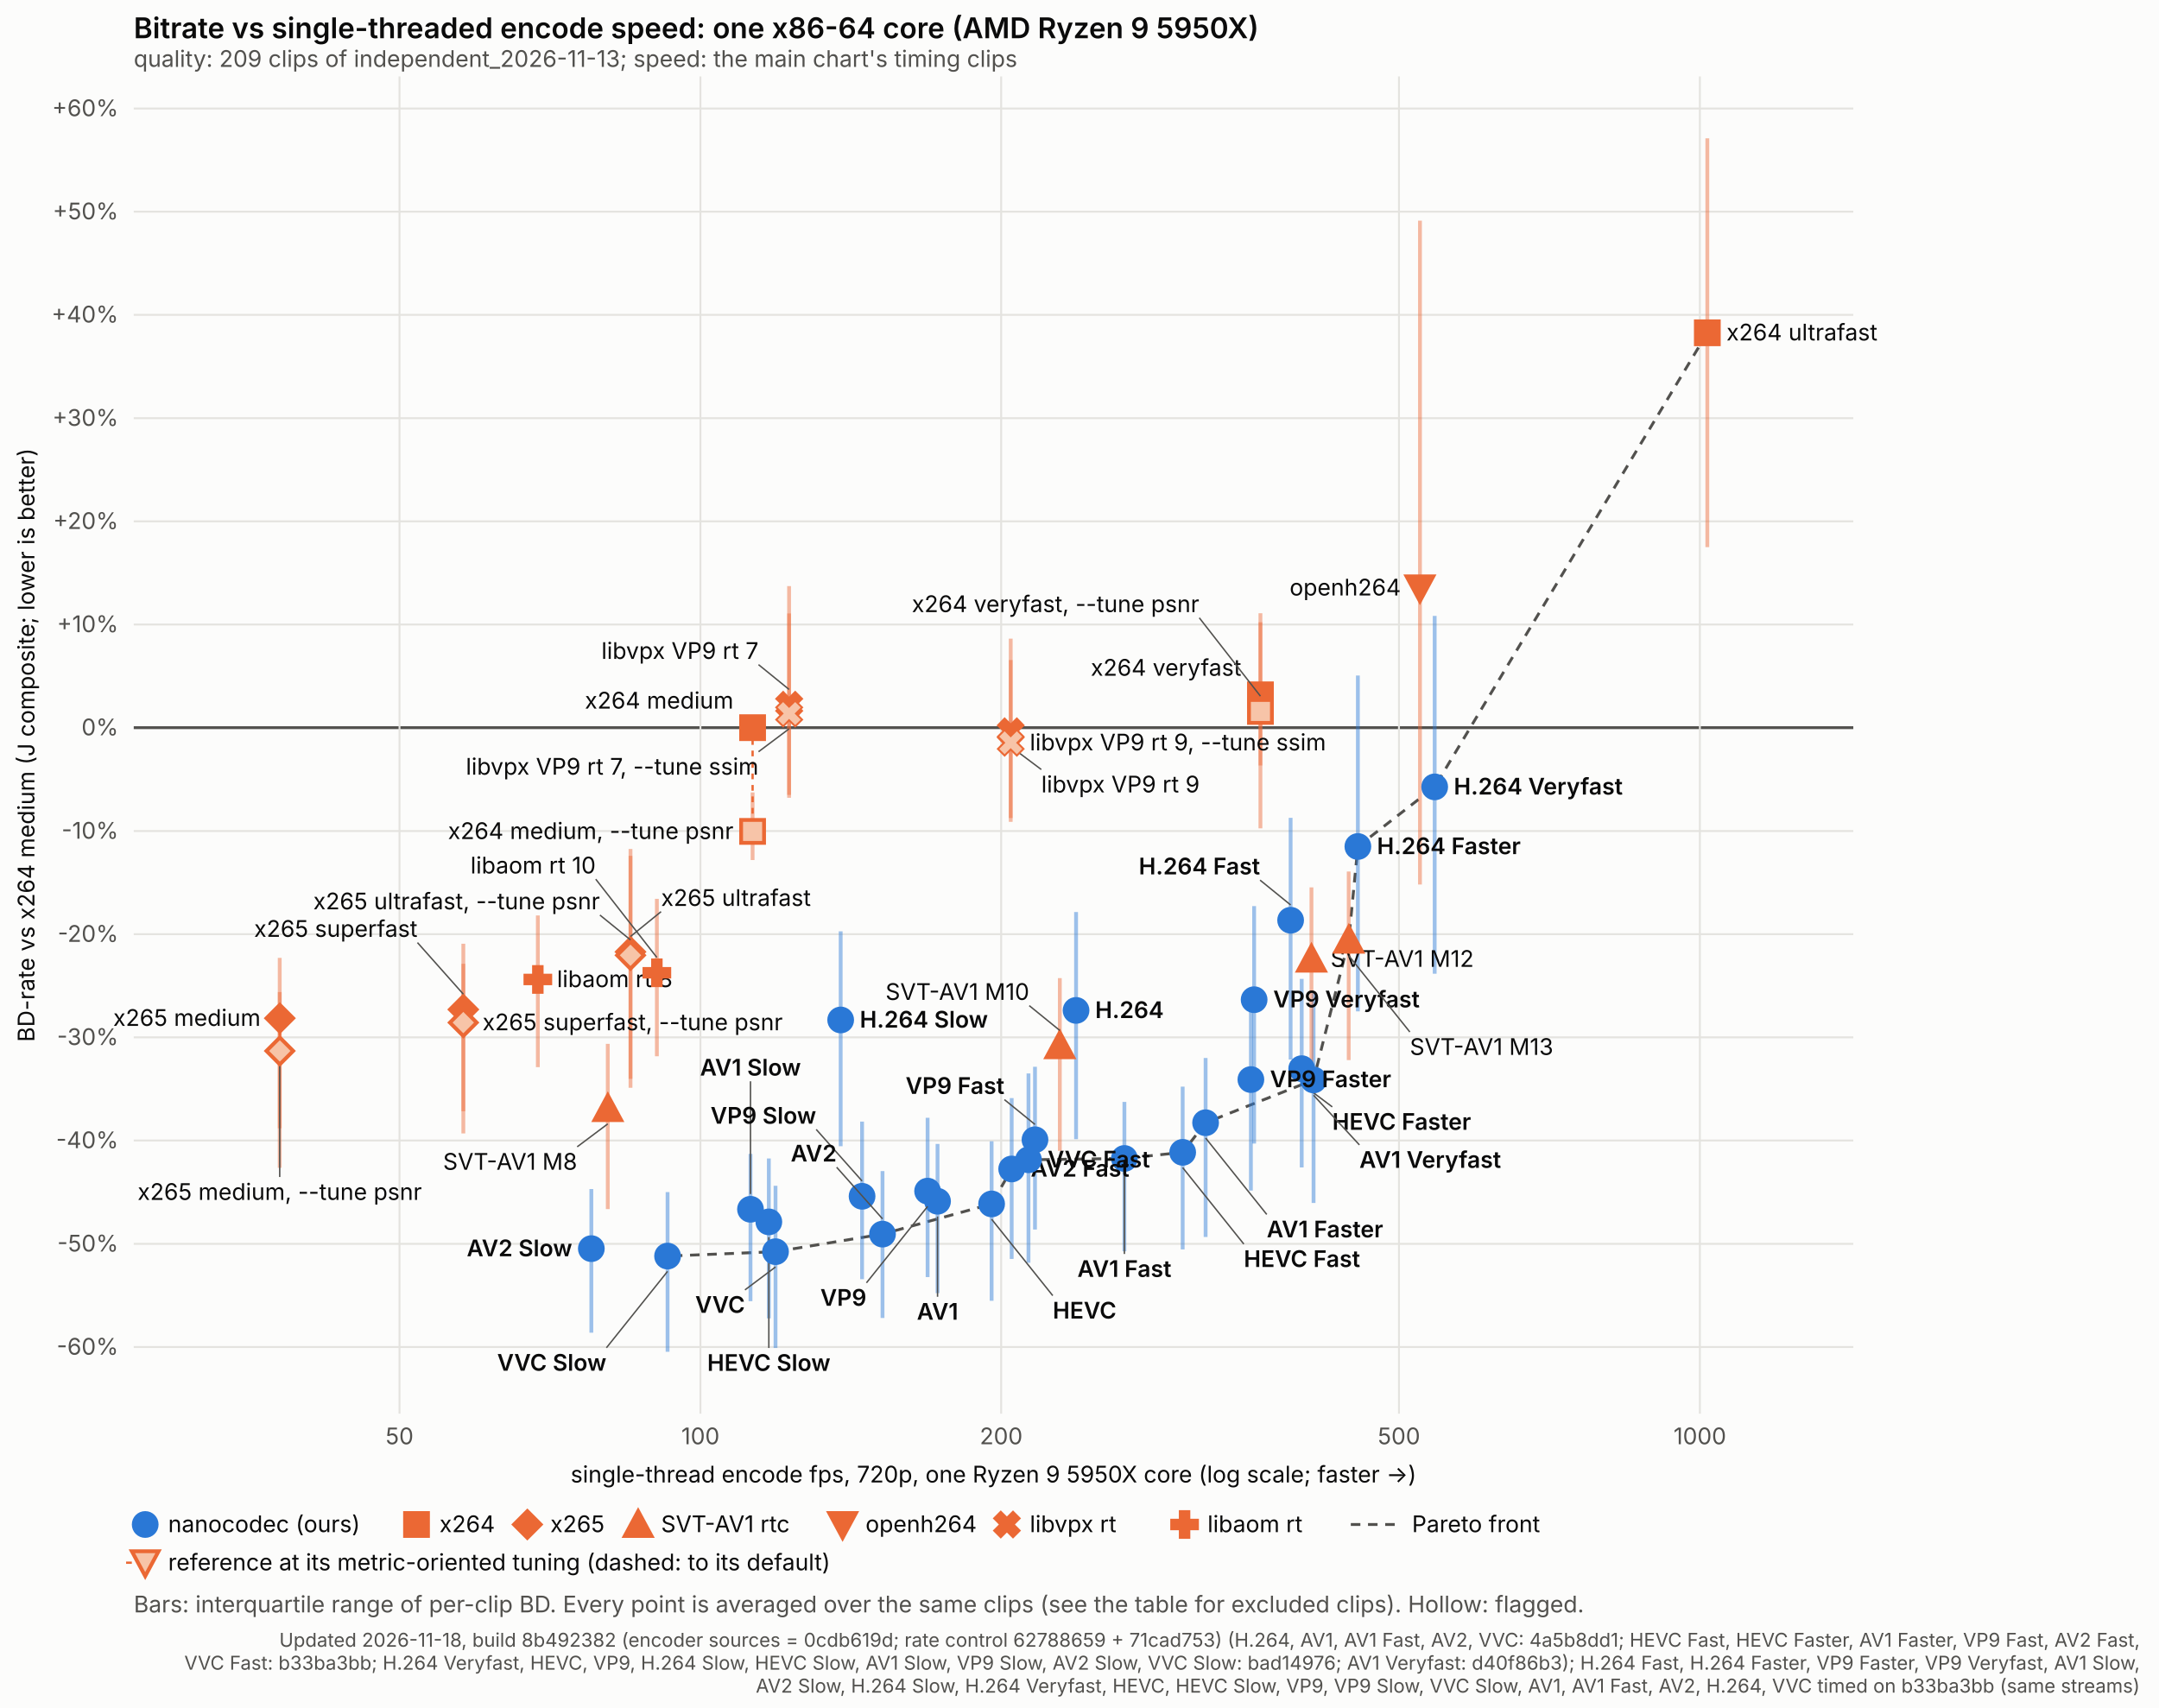
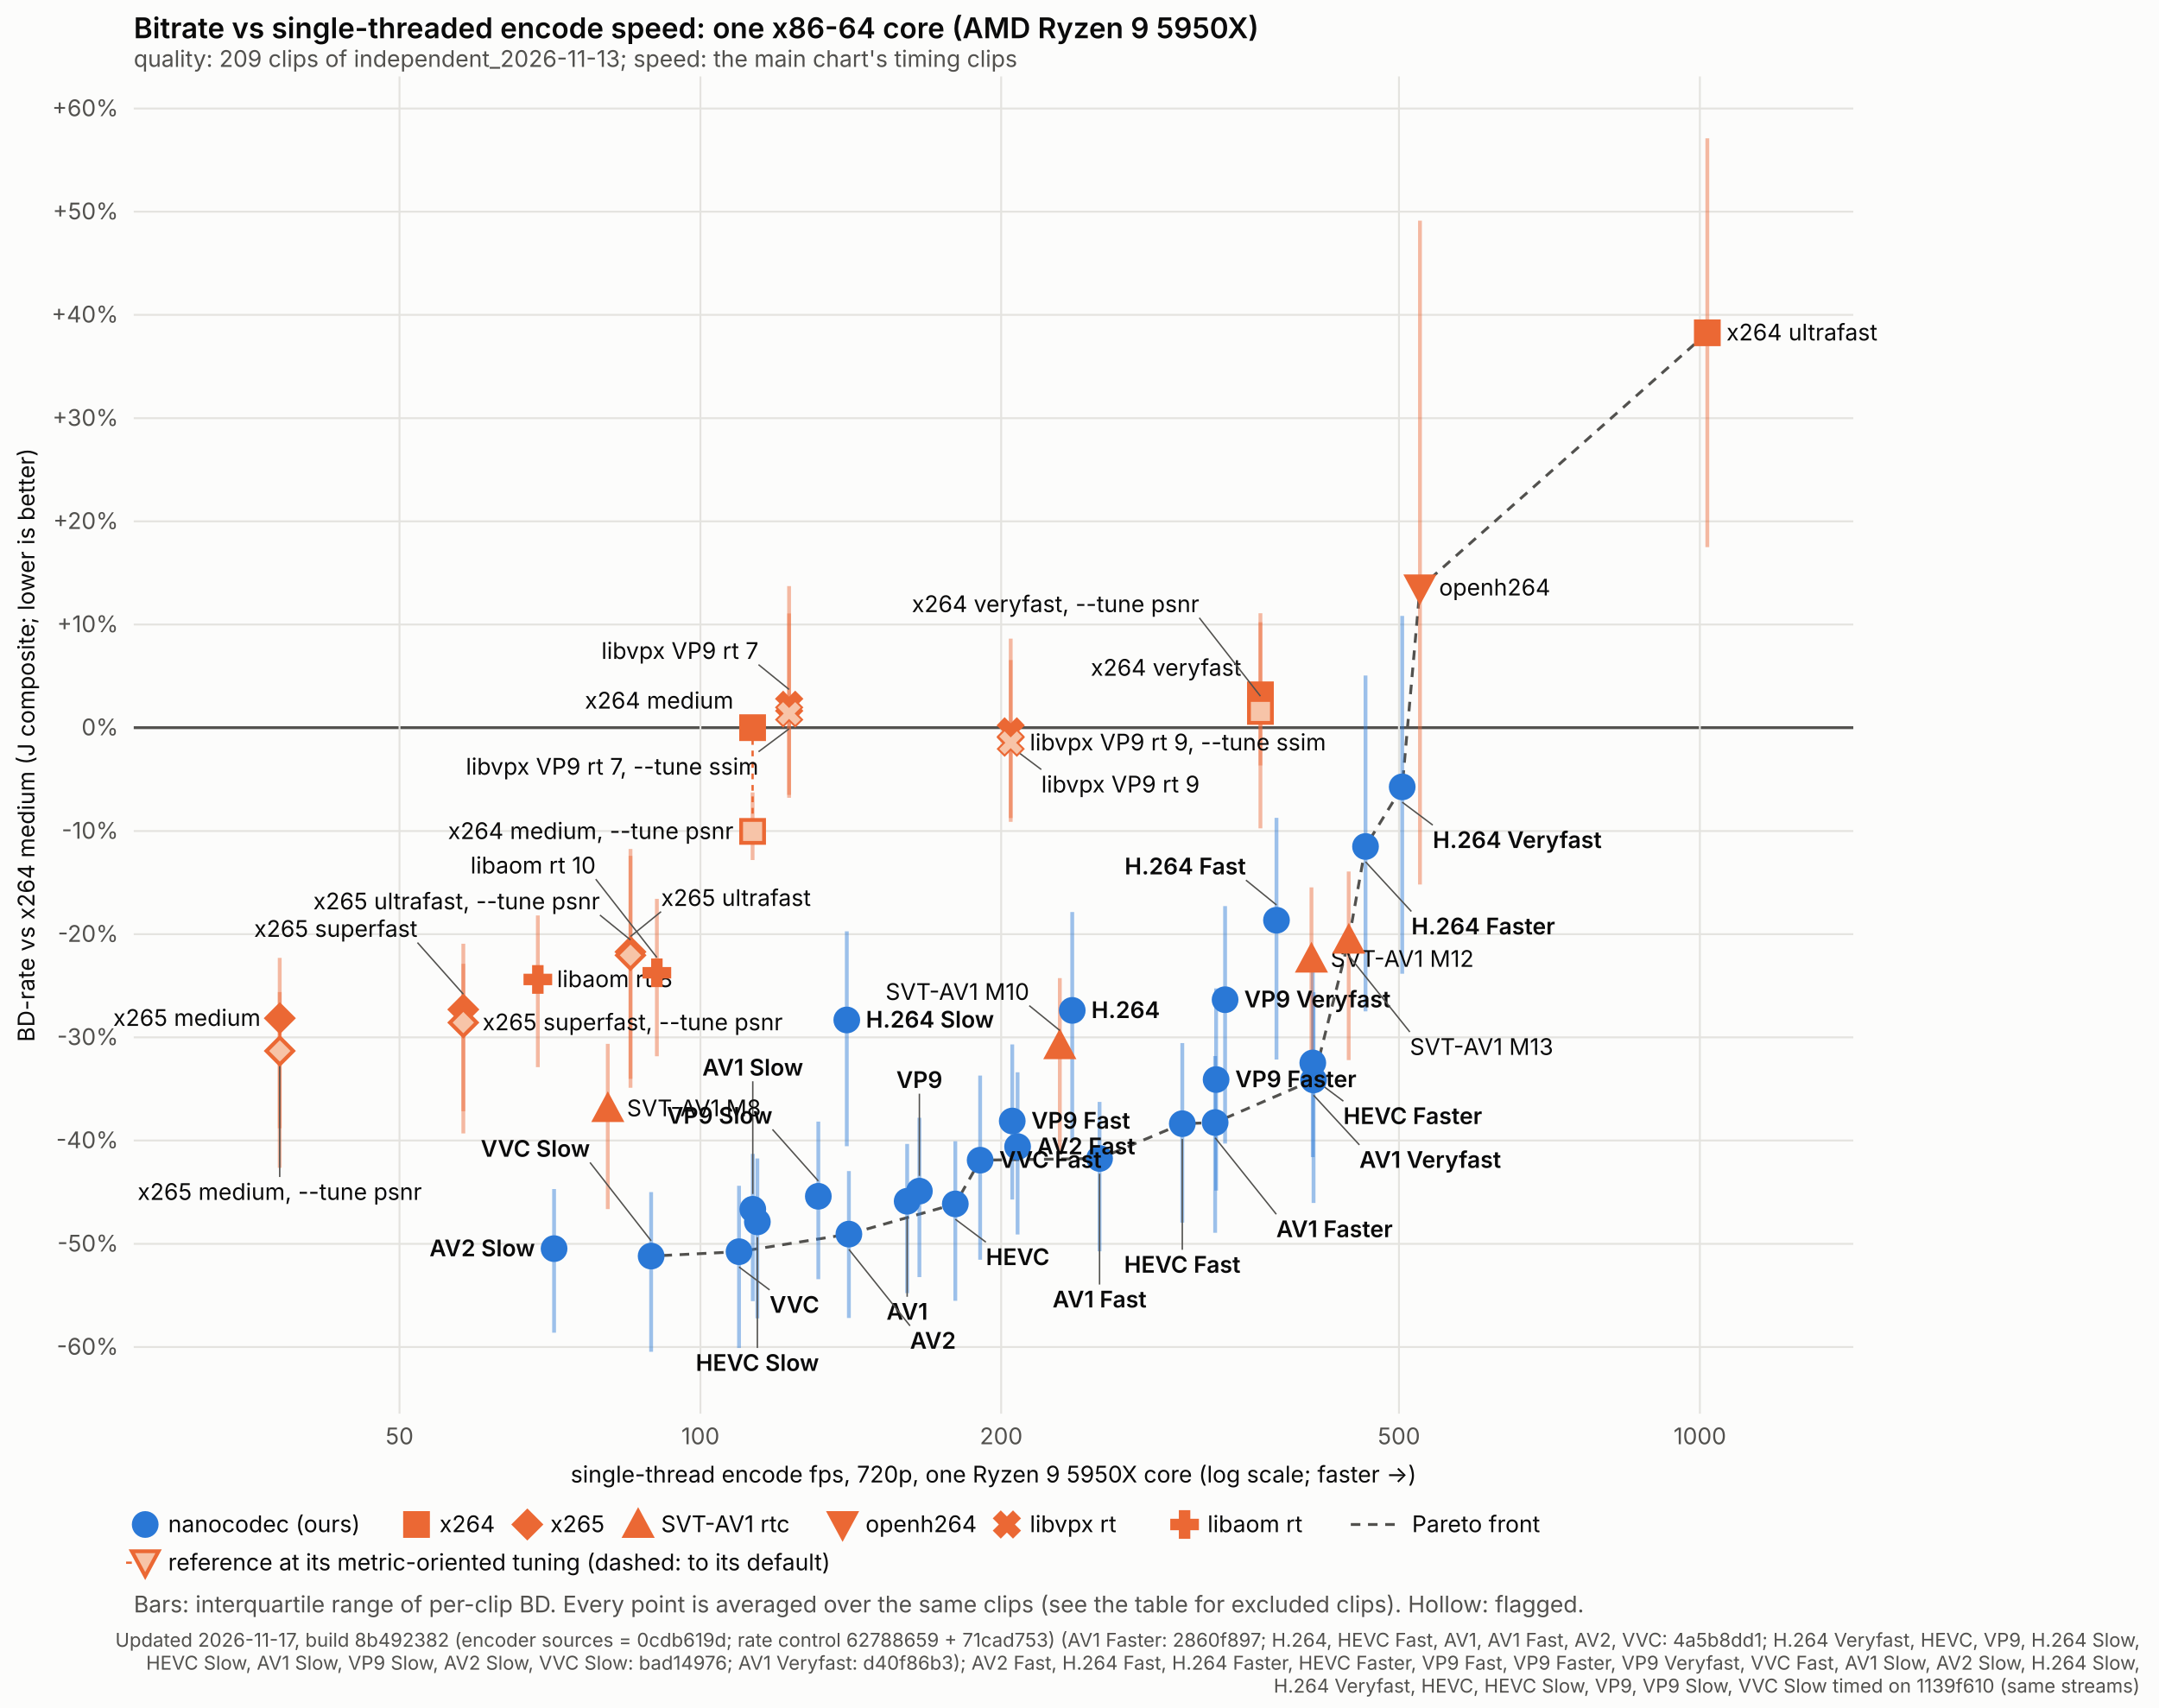
<svg xmlns="http://www.w3.org/2000/svg" viewBox="0 0 1130 894" width="1130" height="894" font-family="system-ui, -apple-system, Segoe UI, sans-serif" font-size="12">
  <rect width="1130" height="894" fill="#fcfcfb" />
  <text x="70" y="20" font-size="15" font-weight="600" fill="#0b0b0b">Bitrate vs single-threaded encode speed: one x86-64 core (AMD Ryzen 9 5950X)</text>
  <text x="70" y="35" fill="#52514e">quality: 209 clips of independent_2026-11-13; speed: the main chart's timing clips</text>
  <line x1="70" x2="970" y1="705.1" y2="705.1" stroke="#e4e3df" stroke-width="1" />
  <text x="62" y="709.1" text-anchor="end" fill="#52514e">-60%</text>
  <line x1="70" x2="970" y1="651.1" y2="651.1" stroke="#e4e3df" stroke-width="1" />
  <text x="62" y="655.1" text-anchor="end" fill="#52514e">-50%</text>
  <line x1="70" x2="970" y1="597.0" y2="597.0" stroke="#e4e3df" stroke-width="1" />
  <text x="62" y="601.0" text-anchor="end" fill="#52514e">-40%</text>
  <line x1="70" x2="970" y1="543.0" y2="543.0" stroke="#e4e3df" stroke-width="1" />
  <text x="62" y="547.0" text-anchor="end" fill="#52514e">-30%</text>
  <line x1="70" x2="970" y1="489.0" y2="489.0" stroke="#e4e3df" stroke-width="1" />
  <text x="62" y="493.0" text-anchor="end" fill="#52514e">-20%</text>
  <line x1="70" x2="970" y1="435.0" y2="435.0" stroke="#e4e3df" stroke-width="1" />
  <text x="62" y="439.0" text-anchor="end" fill="#52514e">-10%</text>
  <line x1="70" x2="970" y1="380.9" y2="380.9" stroke="#52514e" stroke-width="1.5" />
  <text x="62" y="384.9" text-anchor="end" fill="#52514e">0%</text>
  <line x1="70" x2="970" y1="326.9" y2="326.9" stroke="#e4e3df" stroke-width="1" />
  <text x="62" y="330.9" text-anchor="end" fill="#52514e">+10%</text>
  <line x1="70" x2="970" y1="272.9" y2="272.9" stroke="#e4e3df" stroke-width="1" />
  <text x="62" y="276.9" text-anchor="end" fill="#52514e">+20%</text>
  <line x1="70" x2="970" y1="218.9" y2="218.9" stroke="#e4e3df" stroke-width="1" />
  <text x="62" y="222.9" text-anchor="end" fill="#52514e">+30%</text>
  <line x1="70" x2="970" y1="164.8" y2="164.8" stroke="#e4e3df" stroke-width="1" />
  <text x="62" y="168.8" text-anchor="end" fill="#52514e">+40%</text>
  <line x1="70" x2="970" y1="110.8" y2="110.8" stroke="#e4e3df" stroke-width="1" />
  <text x="62" y="114.8" text-anchor="end" fill="#52514e">+50%</text>
  <line x1="70" x2="970" y1="56.8" y2="56.8" stroke="#e4e3df" stroke-width="1" />
  <text x="62" y="60.8" text-anchor="end" fill="#52514e">+60%</text>
  <line x1="209.1" x2="209.1" y1="40" y2="740" stroke="#e4e3df" />
  <text x="209.1" y="756" text-anchor="middle" fill="#52514e">50</text>
  <line x1="366.6" x2="366.6" y1="40" y2="740" stroke="#e4e3df" />
  <text x="366.6" y="756" text-anchor="middle" fill="#52514e">100</text>
  <line x1="524.0" x2="524.0" y1="40" y2="740" stroke="#e4e3df" />
  <text x="524.0" y="756" text-anchor="middle" fill="#52514e">200</text>
  <line x1="732.2" x2="732.2" y1="40" y2="740" stroke="#e4e3df" />
  <text x="732.2" y="756" text-anchor="middle" fill="#52514e">500</text>
  <line x1="889.7" x2="889.7" y1="40" y2="740" stroke="#e4e3df" />
  <text x="889.7" y="756" text-anchor="middle" fill="#52514e">1000</text>
  <text x="520.0" y="776" text-anchor="middle" fill="#0b0b0b">single-thread encode fps, 720p, one Ryzen 9 5950X core (log scale; faster →)</text>
  <text transform="translate(18,390.0) rotate(-90)" text-anchor="middle" fill="#0b0b0b">BD-rate vs x264 medium (J composite; lower is better)</text>
-   <polyline points="893.6,174.2 750.9,411.9 710.7,443.1 705.9,492.2 687.5,565.3 631.0,587.7 619.0,603.2 588.5,606.4 538.3,607.1 529.5,611.9 519.0,630.2 461.9,646.0 405.9,655.2 349.4,657.5" fill="none" stroke="#52514e" stroke-width="1.5" stroke-dasharray="5 4" />
+   <polyline points="893.6,174.2 743.2,307.7 733.9,411.9 714.7,443.1 705.9,492.2 687.5,565.3 636.0,587.6 618.8,588.2 575.5,606.4 513.0,607.3 500.0,630.2 444.3,646.0 386.8,655.2 340.8,657.5" fill="none" stroke="#52514e" stroke-width="1.5" stroke-dasharray="5 4" />
  <line x1="659.7" y1="363.7" x2="659.7" y2="372.4" stroke="#eb6834" stroke-width="1.2" stroke-dasharray="3 3" />
  <line x1="393.9" y1="380.9" x2="393.9" y2="435.2" stroke="#eb6834" stroke-width="1.2" stroke-dasharray="3 3" />
  <line x1="330.0" y1="498.2" x2="330.0" y2="500.0" stroke="#eb6834" stroke-width="1.2" stroke-dasharray="3 3" />
  <line x1="242.5" y1="528.4" x2="242.5" y2="535.3" stroke="#eb6834" stroke-width="1.2" stroke-dasharray="3 3" />
  <line x1="146.4" y1="533.0" x2="146.4" y2="550.1" stroke="#eb6834" stroke-width="1.2" stroke-dasharray="3 3" />
  <line x1="413.0" y1="368.9" x2="413.0" y2="373.5" stroke="#eb6834" stroke-width="1.2" stroke-dasharray="3 3" />
  <line x1="529.0" y1="382.8" x2="529.0" y2="388.8" stroke="#eb6834" stroke-width="1.2" stroke-dasharray="3 3" />
  <line x1="393.9" x2="393.9" y1="380.9" y2="380.9" stroke="#eb6834" stroke-opacity="0.45" stroke-width="2" />
-   <line x1="440.0" x2="440.0" y1="600.0" y2="487.5" stroke="#2a78d6" stroke-opacity="0.45" stroke-width="2" />
-   <line x1="563.2" x2="563.2" y1="596.3" y2="477.4" stroke="#2a78d6" stroke-opacity="0.45" stroke-width="2" />
-   <line x1="675.5" x2="675.5" y1="554.6" y2="428.1" stroke="#2a78d6" stroke-opacity="0.45" stroke-width="2" />
-   <line x1="710.7" x2="710.7" y1="529.4" y2="353.6" stroke="#2a78d6" stroke-opacity="0.45" stroke-width="2" />
-   <line x1="750.9" x2="750.9" y1="509.7" y2="322.4" stroke="#2a78d6" stroke-opacity="0.45" stroke-width="2" />
-   <line x1="402.4" x2="402.4" y1="690.1" y2="606.4" stroke="#2a78d6" stroke-opacity="0.45" stroke-width="2" />
-   <line x1="519.0" x2="519.0" y1="680.9" y2="597.4" stroke="#2a78d6" stroke-opacity="0.45" stroke-width="2" />
-   <line x1="619.0" x2="619.0" y1="654.0" y2="568.8" stroke="#2a78d6" stroke-opacity="0.45" stroke-width="2" />
-   <line x1="681.3" x2="681.3" y1="611.1" y2="512.4" stroke="#2a78d6" stroke-opacity="0.45" stroke-width="2" />
-   <line x1="392.8" x2="392.8" y1="681.1" y2="604.0" stroke="#2a78d6" stroke-opacity="0.45" stroke-width="2" />
-   <line x1="490.7" x2="490.7" y1="676.9" y2="598.8" stroke="#2a78d6" stroke-opacity="0.45" stroke-width="2" />
-   <line x1="588.5" x2="588.5" y1="655.0" y2="576.8" stroke="#2a78d6" stroke-opacity="0.45" stroke-width="2" />
-   <line x1="631.0" x2="631.0" y1="647.5" y2="553.8" stroke="#2a78d6" stroke-opacity="0.45" stroke-width="2" />
+   <line x1="443.2" x2="443.2" y1="600.0" y2="487.5" stroke="#2a78d6" stroke-opacity="0.45" stroke-width="2" />
+   <line x1="561.2" x2="561.2" y1="596.3" y2="477.4" stroke="#2a78d6" stroke-opacity="0.45" stroke-width="2" />
+   <line x1="668.1" x2="668.1" y1="554.6" y2="428.1" stroke="#2a78d6" stroke-opacity="0.45" stroke-width="2" />
+   <line x1="714.7" x2="714.7" y1="529.4" y2="353.6" stroke="#2a78d6" stroke-opacity="0.45" stroke-width="2" />
+   <line x1="733.9" x2="733.9" y1="509.7" y2="322.4" stroke="#2a78d6" stroke-opacity="0.45" stroke-width="2" />
+   <line x1="396.4" x2="396.4" y1="690.1" y2="606.4" stroke="#2a78d6" stroke-opacity="0.45" stroke-width="2" />
+   <line x1="500.0" x2="500.0" y1="680.9" y2="597.4" stroke="#2a78d6" stroke-opacity="0.45" stroke-width="2" />
+   <line x1="618.8" x2="618.8" y1="640.0" y2="546.0" stroke="#2a78d6" stroke-opacity="0.45" stroke-width="2" />
+   <line x1="687.1" x2="687.1" y1="605.7" y2="508.2" stroke="#2a78d6" stroke-opacity="0.45" stroke-width="2" />
+   <line x1="394.0" x2="394.0" y1="681.1" y2="604.0" stroke="#2a78d6" stroke-opacity="0.45" stroke-width="2" />
+   <line x1="474.8" x2="474.8" y1="676.9" y2="598.8" stroke="#2a78d6" stroke-opacity="0.45" stroke-width="2" />
+   <line x1="575.5" x2="575.5" y1="655.0" y2="576.8" stroke="#2a78d6" stroke-opacity="0.45" stroke-width="2" />
+   <line x1="636.0" x2="636.0" y1="645.3" y2="552.8" stroke="#2a78d6" stroke-opacity="0.45" stroke-width="2" />
  <line x1="687.5" x2="687.5" y1="629.7" y2="519.3" stroke="#2a78d6" stroke-opacity="0.45" stroke-width="2" />
-   <line x1="451.2" x2="451.2" y1="669.6" y2="587.1" stroke="#2a78d6" stroke-opacity="0.45" stroke-width="2" />
-   <line x1="485.5" x2="485.5" y1="668.5" y2="585.1" stroke="#2a78d6" stroke-opacity="0.45" stroke-width="2" />
-   <line x1="541.7" x2="541.7" y1="643.6" y2="558.4" stroke="#2a78d6" stroke-opacity="0.45" stroke-width="2" />
-   <line x1="654.7" x2="654.7" y1="623.2" y2="517.4" stroke="#2a78d6" stroke-opacity="0.45" stroke-width="2" />
-   <line x1="656.4" x2="656.4" y1="598.6" y2="474.3" stroke="#2a78d6" stroke-opacity="0.45" stroke-width="2" />
-   <line x1="309.5" x2="309.5" y1="697.6" y2="622.4" stroke="#2a78d6" stroke-opacity="0.45" stroke-width="2" />
-   <line x1="461.9" x2="461.9" y1="689.9" y2="613.0" stroke="#2a78d6" stroke-opacity="0.45" stroke-width="2" />
-   <line x1="529.5" x2="529.5" y1="659.0" y2="574.8" stroke="#2a78d6" stroke-opacity="0.45" stroke-width="2" />
-   <line x1="349.4" x2="349.4" y1="707.6" y2="624.0" stroke="#2a78d6" stroke-opacity="0.45" stroke-width="2" />
-   <line x1="405.9" x2="405.9" y1="705.6" y2="620.7" stroke="#2a78d6" stroke-opacity="0.45" stroke-width="2" />
-   <line x1="538.3" x2="538.3" y1="661.0" y2="561.9" stroke="#2a78d6" stroke-opacity="0.45" stroke-width="2" />
+   <line x1="428.3" x2="428.3" y1="669.6" y2="587.1" stroke="#2a78d6" stroke-opacity="0.45" stroke-width="2" />
+   <line x1="481.2" x2="481.2" y1="668.5" y2="585.1" stroke="#2a78d6" stroke-opacity="0.45" stroke-width="2" />
+   <line x1="529.8" x2="529.8" y1="627.9" y2="546.7" stroke="#2a78d6" stroke-opacity="0.45" stroke-width="2" />
+   <line x1="636.5" x2="636.5" y1="623.2" y2="517.4" stroke="#2a78d6" stroke-opacity="0.45" stroke-width="2" />
+   <line x1="641.2" x2="641.2" y1="598.6" y2="474.3" stroke="#2a78d6" stroke-opacity="0.45" stroke-width="2" />
+   <line x1="290.0" x2="290.0" y1="697.6" y2="622.4" stroke="#2a78d6" stroke-opacity="0.45" stroke-width="2" />
+   <line x1="444.3" x2="444.3" y1="689.9" y2="613.0" stroke="#2a78d6" stroke-opacity="0.45" stroke-width="2" />
+   <line x1="532.6" x2="532.6" y1="646.2" y2="561.3" stroke="#2a78d6" stroke-opacity="0.45" stroke-width="2" />
+   <line x1="340.8" x2="340.8" y1="707.6" y2="624.0" stroke="#2a78d6" stroke-opacity="0.45" stroke-width="2" />
+   <line x1="386.8" x2="386.8" y1="705.6" y2="620.7" stroke="#2a78d6" stroke-opacity="0.45" stroke-width="2" />
+   <line x1="513.0" x2="513.0" y1="659.4" y2="563.0" stroke="#2a78d6" stroke-opacity="0.45" stroke-width="2" />
  <line x1="743.2" x2="743.2" y1="463.0" y2="115.5" stroke="#eb6834" stroke-opacity="0.45" stroke-width="2" />
  <line x1="893.6" x2="893.6" y1="286.4" y2="72.4" stroke="#eb6834" stroke-opacity="0.45" stroke-width="2" />
  <line x1="659.7" x2="659.7" y1="400.7" y2="325.7" stroke="#eb6834" stroke-opacity="0.45" stroke-width="2" />
  <line x1="330.0" x2="330.0" y1="564.7" y2="444.4" stroke="#eb6834" stroke-opacity="0.45" stroke-width="2" />
  <line x1="242.5" x2="242.5" y1="581.7" y2="494.0" stroke="#eb6834" stroke-opacity="0.45" stroke-width="2" />
  <line x1="146.4" x2="146.4" y1="590.6" y2="501.4" stroke="#eb6834" stroke-opacity="0.45" stroke-width="2" />
  <line x1="318.1" x2="318.1" y1="632.9" y2="546.4" stroke="#eb6834" stroke-opacity="0.45" stroke-width="2" />
  <line x1="554.7" x2="554.7" y1="602.4" y2="512.0" stroke="#eb6834" stroke-opacity="0.45" stroke-width="2" />
  <line x1="686.4" x2="686.4" y1="570.7" y2="464.5" stroke="#eb6834" stroke-opacity="0.45" stroke-width="2" />
  <line x1="705.9" x2="705.9" y1="554.9" y2="456.2" stroke="#eb6834" stroke-opacity="0.45" stroke-width="2" />
  <line x1="413.0" x2="413.0" y1="417.6" y2="306.8" stroke="#eb6834" stroke-opacity="0.45" stroke-width="2" />
  <line x1="529.0" x2="529.0" y1="428.2" y2="334.3" stroke="#eb6834" stroke-opacity="0.45" stroke-width="2" />
  <line x1="281.5" x2="281.5" y1="558.6" y2="479.2" stroke="#eb6834" stroke-opacity="0.45" stroke-width="2" />
  <line x1="343.8" x2="343.8" y1="552.9" y2="470.5" stroke="#eb6834" stroke-opacity="0.45" stroke-width="2" />
  <line x1="659.7" x2="659.7" y1="433.6" y2="321.0" stroke="#eb6834" stroke-opacity="0.45" stroke-width="2" />
  <line x1="393.9" x2="393.9" y1="450.2" y2="414.8" stroke="#eb6834" stroke-opacity="0.45" stroke-width="2" />
  <line x1="330.0" x2="330.0" y1="569.4" y2="448.0" stroke="#eb6834" stroke-opacity="0.45" stroke-width="2" />
  <line x1="242.5" x2="242.5" y1="593.3" y2="504.5" stroke="#eb6834" stroke-opacity="0.45" stroke-width="2" />
  <line x1="146.4" x2="146.4" y1="611.3" y2="519.3" stroke="#eb6834" stroke-opacity="0.45" stroke-width="2" />
  <line x1="413.0" x2="413.0" y1="416.1" y2="321.1" stroke="#eb6834" stroke-opacity="0.45" stroke-width="2" />
  <line x1="529.0" x2="529.0" y1="430.2" y2="345.5" stroke="#eb6834" stroke-opacity="0.45" stroke-width="2" />
  <g>
    <rect x="387.9" y="374.9" width="12" height="12" fill="#eb6834" stroke="#eb6834" stroke-width="2" />
  </g>
  <text x="383.9" y="370.9" text-anchor="end" fill="#0b0b0b">x264 medium</text>
  <g>
-     <circle cx="440.0" cy="533.9" r="6" fill="#2a78d6" stroke="#2a78d6" stroke-width="2" />
-   </g>
-   <text x="450.0" y="537.9" text-anchor="start" fill="#0b0b0b" font-weight="600">H.264 Slow</text>
-   <g>
-     <circle cx="563.2" cy="528.9" r="6" fill="#2a78d6" stroke="#2a78d6" stroke-width="2" />
-   </g>
-   <text x="573.2" y="532.9" text-anchor="start" fill="#0b0b0b" font-weight="600">H.264</text>
-   <g>
-     <circle cx="675.5" cy="481.7" r="6" fill="#2a78d6" stroke="#2a78d6" stroke-width="2" />
-   </g>
-   <line x1="675.5" y1="473.7" x2="659.5" y2="460.7" stroke="#52514e" stroke-width="0.75" />
-   <text x="659.5" y="457.7" text-anchor="end" fill="#0b0b0b" font-weight="600">H.264 Fast</text>
-   <g>
-     <circle cx="710.7" cy="443.1" r="6" fill="#2a78d6" stroke="#2a78d6" stroke-width="2" />
-   </g>
-   <text x="720.7" y="447.1" text-anchor="start" fill="#0b0b0b" font-weight="600">H.264 Faster</text>
-   <g>
-     <circle cx="750.9" cy="411.9" r="6" fill="#2a78d6" stroke="#2a78d6" stroke-width="2" />
-   </g>
-   <text x="760.9" y="415.9" text-anchor="start" fill="#0b0b0b" font-weight="600">H.264 Veryfast</text>
-   <g>
-     <circle cx="402.4" cy="639.6" r="6" fill="#2a78d6" stroke="#2a78d6" stroke-width="2" />
-   </g>
-   <line x1="402.4" y1="647.6" x2="402.4" y2="705.6" stroke="#52514e" stroke-width="0.75" />
-   <text x="402.4" y="717.6" text-anchor="middle" fill="#0b0b0b" font-weight="600">HEVC Slow</text>
-   <g>
-     <circle cx="519.0" cy="630.2" r="6" fill="#2a78d6" stroke="#2a78d6" stroke-width="2" />
-   </g>
-   <line x1="519.0" y1="638.2" x2="551.0" y2="678.2" stroke="#52514e" stroke-width="0.75" />
-   <text x="551.0" y="690.2" text-anchor="start" fill="#0b0b0b" font-weight="600">HEVC</text>
-   <g>
-     <circle cx="619.0" cy="603.2" r="6" fill="#2a78d6" stroke="#2a78d6" stroke-width="2" />
-   </g>
-   <line x1="619.0" y1="611.2" x2="651.0" y2="651.2" stroke="#52514e" stroke-width="0.75" />
-   <text x="651.0" y="663.2" text-anchor="start" fill="#0b0b0b" font-weight="600">HEVC Fast</text>
-   <g>
-     <circle cx="681.3" cy="559.4" r="6" fill="#2a78d6" stroke="#2a78d6" stroke-width="2" />
-   </g>
-   <line x1="681.3" y1="567.4" x2="697.3" y2="579.4" stroke="#52514e" stroke-width="0.75" />
-   <text x="697.3" y="591.4" text-anchor="start" fill="#0b0b0b" font-weight="600">HEVC Faster</text>
-   <g>
-     <circle cx="392.8" cy="633.0" r="6" fill="#2a78d6" stroke="#2a78d6" stroke-width="2" />
-   </g>
-   <line x1="392.8" y1="625.0" x2="392.8" y2="566.0" stroke="#52514e" stroke-width="0.75" />
-   <text x="392.8" y="563.0" text-anchor="middle" fill="#0b0b0b" font-weight="600">AV1 Slow</text>
-   <g>
-     <circle cx="490.7" cy="628.8" r="6" fill="#2a78d6" stroke="#2a78d6" stroke-width="2" />
-   </g>
-   <line x1="490.7" y1="636.8" x2="490.7" y2="678.8" stroke="#52514e" stroke-width="0.75" />
-   <text x="490.7" y="690.8" text-anchor="middle" fill="#0b0b0b" font-weight="600">AV1</text>
-   <g>
-     <circle cx="588.5" cy="606.4" r="6" fill="#2a78d6" stroke="#2a78d6" stroke-width="2" />
-   </g>
-   <line x1="588.5" y1="614.4" x2="588.5" y2="656.4" stroke="#52514e" stroke-width="0.75" />
-   <text x="588.5" y="668.4" text-anchor="middle" fill="#0b0b0b" font-weight="600">AV1 Fast</text>
-   <g>
-     <circle cx="631.0" cy="587.7" r="6" fill="#2a78d6" stroke="#2a78d6" stroke-width="2" />
-   </g>
-   <line x1="631.0" y1="595.7" x2="663.0" y2="635.7" stroke="#52514e" stroke-width="0.75" />
-   <text x="663.0" y="647.7" text-anchor="start" fill="#0b0b0b" font-weight="600">AV1 Faster</text>
+     <circle cx="443.2" cy="533.9" r="6" fill="#2a78d6" stroke="#2a78d6" stroke-width="2" />
+   </g>
+   <text x="453.2" y="537.9" text-anchor="start" fill="#0b0b0b" font-weight="600">H.264 Slow</text>
+   <g>
+     <circle cx="561.2" cy="528.9" r="6" fill="#2a78d6" stroke="#2a78d6" stroke-width="2" />
+   </g>
+   <text x="571.2" y="532.9" text-anchor="start" fill="#0b0b0b" font-weight="600">H.264</text>
+   <g>
+     <circle cx="668.1" cy="481.7" r="6" fill="#2a78d6" stroke="#2a78d6" stroke-width="2" />
+   </g>
+   <line x1="668.1" y1="473.7" x2="652.1" y2="460.7" stroke="#52514e" stroke-width="0.75" />
+   <text x="652.1" y="457.7" text-anchor="end" fill="#0b0b0b" font-weight="600">H.264 Fast</text>
+   <g>
+     <circle cx="714.7" cy="443.1" r="6" fill="#2a78d6" stroke="#2a78d6" stroke-width="2" />
+   </g>
+   <line x1="714.7" y1="451.1" x2="738.7" y2="477.1" stroke="#52514e" stroke-width="0.75" />
+   <text x="738.7" y="489.1" text-anchor="start" fill="#0b0b0b" font-weight="600">H.264 Faster</text>
+   <g>
+     <circle cx="733.9" cy="411.9" r="6" fill="#2a78d6" stroke="#2a78d6" stroke-width="2" />
+   </g>
+   <line x1="733.9" y1="419.9" x2="749.9" y2="431.9" stroke="#52514e" stroke-width="0.75" />
+   <text x="749.9" y="443.9" text-anchor="start" fill="#0b0b0b" font-weight="600">H.264 Veryfast</text>
+   <g>
+     <circle cx="396.4" cy="639.6" r="6" fill="#2a78d6" stroke="#2a78d6" stroke-width="2" />
+   </g>
+   <line x1="396.4" y1="647.6" x2="396.4" y2="705.6" stroke="#52514e" stroke-width="0.75" />
+   <text x="396.4" y="717.6" text-anchor="middle" fill="#0b0b0b" font-weight="600">HEVC Slow</text>
+   <g>
+     <circle cx="500.0" cy="630.2" r="6" fill="#2a78d6" stroke="#2a78d6" stroke-width="2" />
+   </g>
+   <line x1="500.0" y1="638.2" x2="516.0" y2="650.2" stroke="#52514e" stroke-width="0.75" />
+   <text x="516.0" y="662.2" text-anchor="start" fill="#0b0b0b" font-weight="600">HEVC</text>
+   <g>
+     <circle cx="618.8" cy="588.2" r="6" fill="#2a78d6" stroke="#2a78d6" stroke-width="2" />
+   </g>
+   <line x1="618.8" y1="596.2" x2="618.8" y2="654.2" stroke="#52514e" stroke-width="0.75" />
+   <text x="618.8" y="666.2" text-anchor="middle" fill="#0b0b0b" font-weight="600">HEVC Fast</text>
+   <g>
+     <circle cx="687.1" cy="556.4" r="6" fill="#2a78d6" stroke="#2a78d6" stroke-width="2" />
+   </g>
+   <line x1="687.1" y1="564.4" x2="703.1" y2="576.4" stroke="#52514e" stroke-width="0.75" />
+   <text x="703.1" y="588.4" text-anchor="start" fill="#0b0b0b" font-weight="600">HEVC Faster</text>
+   <g>
+     <circle cx="394.0" cy="633.0" r="6" fill="#2a78d6" stroke="#2a78d6" stroke-width="2" />
+   </g>
+   <line x1="394.0" y1="625.0" x2="394.0" y2="566.0" stroke="#52514e" stroke-width="0.75" />
+   <text x="394.0" y="563.0" text-anchor="middle" fill="#0b0b0b" font-weight="600">AV1 Slow</text>
+   <g>
+     <circle cx="474.8" cy="628.8" r="6" fill="#2a78d6" stroke="#2a78d6" stroke-width="2" />
+   </g>
+   <line x1="474.8" y1="636.8" x2="474.8" y2="678.8" stroke="#52514e" stroke-width="0.75" />
+   <text x="474.8" y="690.8" text-anchor="middle" fill="#0b0b0b" font-weight="600">AV1</text>
+   <g>
+     <circle cx="575.5" cy="606.4" r="6" fill="#2a78d6" stroke="#2a78d6" stroke-width="2" />
+   </g>
+   <line x1="575.5" y1="614.4" x2="575.5" y2="672.4" stroke="#52514e" stroke-width="0.75" />
+   <text x="575.5" y="684.4" text-anchor="middle" fill="#0b0b0b" font-weight="600">AV1 Fast</text>
+   <g>
+     <circle cx="636.0" cy="587.6" r="6" fill="#2a78d6" stroke="#2a78d6" stroke-width="2" />
+   </g>
+   <line x1="636.0" y1="595.6" x2="668.0" y2="635.6" stroke="#52514e" stroke-width="0.75" />
+   <text x="668.0" y="647.6" text-anchor="start" fill="#0b0b0b" font-weight="600">AV1 Faster</text>
  <g>
    <circle cx="687.5" cy="565.3" r="6" fill="#2a78d6" stroke="#2a78d6" stroke-width="2" />
  </g>
  <line x1="687.5" y1="573.3" x2="711.5" y2="599.3" stroke="#52514e" stroke-width="0.75" />
  <text x="711.5" y="611.3" text-anchor="start" fill="#0b0b0b" font-weight="600">AV1 Veryfast</text>
  <g>
-     <circle cx="451.2" cy="626.2" r="6" fill="#2a78d6" stroke="#2a78d6" stroke-width="2" />
-   </g>
-   <line x1="451.2" y1="618.2" x2="427.2" y2="591.2" stroke="#52514e" stroke-width="0.75" />
-   <text x="427.2" y="588.2" text-anchor="end" fill="#0b0b0b" font-weight="600">VP9 Slow</text>
-   <g>
-     <circle cx="485.5" cy="623.5" r="6" fill="#2a78d6" stroke="#2a78d6" stroke-width="2" />
-   </g>
-   <line x1="485.5" y1="631.5" x2="453.5" y2="671.5" stroke="#52514e" stroke-width="0.75" />
-   <text x="453.5" y="683.5" text-anchor="end" fill="#0b0b0b" font-weight="600">VP9</text>
-   <g>
-     <circle cx="541.7" cy="596.6" r="6" fill="#2a78d6" stroke="#2a78d6" stroke-width="2" />
-   </g>
-   <line x1="541.7" y1="588.6" x2="525.7" y2="575.6" stroke="#52514e" stroke-width="0.75" />
-   <text x="525.7" y="572.6" text-anchor="end" fill="#0b0b0b" font-weight="600">VP9 Fast</text>
-   <g>
-     <circle cx="654.7" cy="565.1" r="6" fill="#2a78d6" stroke="#2a78d6" stroke-width="2" />
-   </g>
-   <text x="664.7" y="569.1" text-anchor="start" fill="#0b0b0b" font-weight="600">VP9 Faster</text>
-   <g>
-     <circle cx="656.4" cy="523.3" r="6" fill="#2a78d6" stroke="#2a78d6" stroke-width="2" />
-   </g>
-   <text x="666.4" y="527.3" text-anchor="start" fill="#0b0b0b" font-weight="600">VP9 Veryfast</text>
-   <g>
-     <circle cx="309.5" cy="653.6" r="6" fill="#2a78d6" stroke="#2a78d6" stroke-width="2" />
-   </g>
-   <text x="299.5" y="657.6" text-anchor="end" fill="#0b0b0b" font-weight="600">AV2 Slow</text>
-   <g>
-     <circle cx="461.9" cy="646.0" r="6" fill="#2a78d6" stroke="#2a78d6" stroke-width="2" />
-   </g>
-   <line x1="461.9" y1="638.0" x2="437.9" y2="611.0" stroke="#52514e" stroke-width="0.75" />
-   <text x="437.9" y="608.0" text-anchor="end" fill="#0b0b0b" font-weight="600">AV2</text>
-   <g>
-     <circle cx="529.5" cy="611.9" r="6" fill="#2a78d6" stroke="#2a78d6" stroke-width="2" />
-   </g>
-   <text x="539.5" y="615.9" text-anchor="start" fill="#0b0b0b" font-weight="600">AV2 Fast</text>
-   <g>
-     <circle cx="349.4" cy="657.5" r="6" fill="#2a78d6" stroke="#2a78d6" stroke-width="2" />
-   </g>
-   <line x1="349.4" y1="665.5" x2="317.4" y2="705.5" stroke="#52514e" stroke-width="0.75" />
-   <text x="317.4" y="717.5" text-anchor="end" fill="#0b0b0b" font-weight="600">VVC Slow</text>
-   <g>
-     <circle cx="405.9" cy="655.2" r="6" fill="#2a78d6" stroke="#2a78d6" stroke-width="2" />
-   </g>
-   <line x1="405.9" y1="663.2" x2="389.9" y2="675.2" stroke="#52514e" stroke-width="0.75" />
-   <text x="389.9" y="687.2" text-anchor="end" fill="#0b0b0b" font-weight="600">VVC</text>
-   <g>
-     <circle cx="538.3" cy="607.1" r="6" fill="#2a78d6" stroke="#2a78d6" stroke-width="2" />
-   </g>
-   <text x="548.3" y="611.1" text-anchor="start" fill="#0b0b0b" font-weight="600">VVC Fast</text>
+     <circle cx="428.3" cy="626.2" r="6" fill="#2a78d6" stroke="#2a78d6" stroke-width="2" />
+   </g>
+   <line x1="428.3" y1="618.2" x2="404.3" y2="591.2" stroke="#52514e" stroke-width="0.75" />
+   <text x="404.3" y="588.2" text-anchor="end" fill="#0b0b0b" font-weight="600">VP9 Slow</text>
+   <g>
+     <circle cx="481.2" cy="623.5" r="6" fill="#2a78d6" stroke="#2a78d6" stroke-width="2" />
+   </g>
+   <line x1="481.2" y1="615.5" x2="481.2" y2="572.5" stroke="#52514e" stroke-width="0.75" />
+   <text x="481.2" y="569.5" text-anchor="middle" fill="#0b0b0b" font-weight="600">VP9</text>
+   <g>
+     <circle cx="529.8" cy="586.8" r="6" fill="#2a78d6" stroke="#2a78d6" stroke-width="2" />
+   </g>
+   <text x="539.8" y="590.8" text-anchor="start" fill="#0b0b0b" font-weight="600">VP9 Fast</text>
+   <g>
+     <circle cx="636.5" cy="565.1" r="6" fill="#2a78d6" stroke="#2a78d6" stroke-width="2" />
+   </g>
+   <text x="646.5" y="569.1" text-anchor="start" fill="#0b0b0b" font-weight="600">VP9 Faster</text>
+   <g>
+     <circle cx="641.2" cy="523.3" r="6" fill="#2a78d6" stroke="#2a78d6" stroke-width="2" />
+   </g>
+   <text x="651.2" y="527.3" text-anchor="start" fill="#0b0b0b" font-weight="600">VP9 Veryfast</text>
+   <g>
+     <circle cx="290.0" cy="653.6" r="6" fill="#2a78d6" stroke="#2a78d6" stroke-width="2" />
+   </g>
+   <text x="280.0" y="657.6" text-anchor="end" fill="#0b0b0b" font-weight="600">AV2 Slow</text>
+   <g>
+     <circle cx="444.3" cy="646.0" r="6" fill="#2a78d6" stroke="#2a78d6" stroke-width="2" />
+   </g>
+   <line x1="444.3" y1="654.0" x2="476.3" y2="694.0" stroke="#52514e" stroke-width="0.75" />
+   <text x="476.3" y="706.0" text-anchor="start" fill="#0b0b0b" font-weight="600">AV2</text>
+   <g>
+     <circle cx="532.6" cy="600.2" r="6" fill="#2a78d6" stroke="#2a78d6" stroke-width="2" />
+   </g>
+   <text x="542.6" y="604.2" text-anchor="start" fill="#0b0b0b" font-weight="600">AV2 Fast</text>
+   <g>
+     <circle cx="340.8" cy="657.5" r="6" fill="#2a78d6" stroke="#2a78d6" stroke-width="2" />
+   </g>
+   <line x1="340.8" y1="649.5" x2="308.8" y2="608.5" stroke="#52514e" stroke-width="0.75" />
+   <text x="308.8" y="605.5" text-anchor="end" fill="#0b0b0b" font-weight="600">VVC Slow</text>
+   <g>
+     <circle cx="386.8" cy="655.2" r="6" fill="#2a78d6" stroke="#2a78d6" stroke-width="2" />
+   </g>
+   <line x1="386.8" y1="663.2" x2="402.8" y2="675.2" stroke="#52514e" stroke-width="0.75" />
+   <text x="402.8" y="687.2" text-anchor="start" fill="#0b0b0b" font-weight="600">VVC</text>
+   <g>
+     <circle cx="513.0" cy="607.3" r="6" fill="#2a78d6" stroke="#2a78d6" stroke-width="2" />
+   </g>
+   <text x="523.0" y="611.3" text-anchor="start" fill="#0b0b0b" font-weight="600">VVC Fast</text>
  <g>
    <polygon points="743.171,314.689 750.171,301.689 736.171,301.689" fill="#eb6834" stroke="#eb6834" stroke-width="2" />
  </g>
-   <text x="733.2" y="311.7" text-anchor="end" fill="#0b0b0b">openh264</text>
+   <text x="753.2" y="311.7" text-anchor="start" fill="#0b0b0b">openh264</text>
  <g>
    <rect x="887.6" y="168.2" width="12" height="12" fill="#eb6834" stroke="#eb6834" stroke-width="2" />
  </g>
  <text x="903.6" y="178.2" text-anchor="start" fill="#0b0b0b">x264 ultrafast</text>
  <g>
    <rect x="653.7" y="357.7" width="12" height="12" fill="#eb6834" stroke="#eb6834" stroke-width="2" />
  </g>
  <text x="649.7" y="353.7" text-anchor="end" fill="#0b0b0b">x264 veryfast</text>
  <g>
    <polygon points="329.978,491.244 336.978,498.244 329.978,505.244 322.978,498.244" fill="#eb6834" stroke="#eb6834" stroke-width="2" />
  </g>
  <line x1="330.0" y1="490.2" x2="346.0" y2="477.2" stroke="#52514e" stroke-width="0.75" />
  <text x="346.0" y="474.2" text-anchor="start" fill="#0b0b0b">x265 ultrafast</text>
  <g>
    <polygon points="242.489,521.423 249.489,528.423 242.489,535.423 235.489,528.423" fill="#eb6834" stroke="#eb6834" stroke-width="2" />
  </g>
  <line x1="242.5" y1="520.4" x2="218.5" y2="493.4" stroke="#52514e" stroke-width="0.75" />
  <text x="218.5" y="490.4" text-anchor="end" fill="#0b0b0b">x265 superfast</text>
  <g>
    <polygon points="146.449,525.989 153.449,532.989 146.449,539.989 139.449,532.989" fill="#eb6834" stroke="#eb6834" stroke-width="2" />
  </g>
  <text x="136.4" y="537.0" text-anchor="end" fill="#0b0b0b">x265 medium</text>
  <g>
    <polygon points="318.125,573.337 325.125,586.337 311.125,586.337" fill="#eb6834" stroke="#eb6834" stroke-width="2" />
  </g>
-   <line x1="318.1" y1="588.3" x2="302.1" y2="600.3" stroke="#52514e" stroke-width="0.75" />
-   <text x="302.1" y="612.3" text-anchor="end" fill="#0b0b0b">SVT-AV1 M8</text>
+   <text x="328.1" y="584.3" text-anchor="start" fill="#0b0b0b">SVT-AV1 M8</text>
  <g>
    <polygon points="554.706,540.417 561.706,553.417 547.706,553.417" fill="#eb6834" stroke="#eb6834" stroke-width="2" />
  </g>
  <line x1="554.7" y1="539.4" x2="538.7" y2="526.4" stroke="#52514e" stroke-width="0.75" />
  <text x="538.7" y="523.4" text-anchor="end" fill="#0b0b0b">SVT-AV1 M10</text>
  <g>
    <polygon points="686.399,495.091 693.399,508.091 679.399,508.091" fill="#eb6834" stroke="#eb6834" stroke-width="2" />
  </g>
  <text x="696.4" y="506.1" text-anchor="start" fill="#0b0b0b">SVT-AV1 M12</text>
  <g>
    <polygon points="705.948,485.199 712.948,498.199 698.948,498.199" fill="#eb6834" stroke="#eb6834" stroke-width="2" />
  </g>
  <line x1="705.9" y1="500.2" x2="737.9" y2="540.2" stroke="#52514e" stroke-width="0.75" />
  <text x="737.9" y="552.2" text-anchor="start" fill="#0b0b0b">SVT-AV1 M13</text>
  <g>
    <polygon points="416.2,362.2 419.8,365.8 416.6,368.9 419.8,372.1 416.2,375.7 413.0,372.5 409.9,375.7 406.3,372.1 409.5,368.9 406.3,365.8 409.9,362.2 413.0,365.4" fill="#eb6834" stroke="#eb6834" stroke-width="1" />
  </g>
  <line x1="413.0" y1="360.9" x2="397.0" y2="347.9" stroke="#52514e" stroke-width="0.75" />
  <text x="397.0" y="344.9" text-anchor="end" fill="#0b0b0b">libvpx VP9 rt 7</text>
  <g>
    <polygon points="532.2,376.1 535.7,379.7 532.5,382.8 535.7,386.0 532.2,389.6 529.0,386.4 525.8,389.6 522.3,386.0 525.5,382.8 522.3,379.7 525.8,376.1 529.0,379.3" fill="#eb6834" stroke="#eb6834" stroke-width="1" />
  </g>
  <line x1="529.0" y1="390.8" x2="545.0" y2="402.8" stroke="#52514e" stroke-width="0.75" />
  <text x="545.0" y="414.8" text-anchor="start" fill="#0b0b0b">libvpx VP9 rt 9</text>
  <g>
    <polygon points="279.0,505.7 284.0,505.7 284.0,510.2 288.5,510.2 288.5,515.2 284.0,515.2 284.0,519.7 279.0,519.7 279.0,515.2 274.5,515.2 274.5,510.2 279.0,510.2" fill="#eb6834" stroke="#eb6834" stroke-width="1" />
  </g>
  <text x="291.5" y="516.7" text-anchor="start" fill="#0b0b0b">libaom rt 8</text>
  <g>
    <polygon points="341.3,502.2 346.3,502.2 346.3,506.7 350.8,506.7 350.8,511.7 346.3,511.7 346.3,516.2 341.3,516.2 341.3,511.7 336.8,511.7 336.8,506.7 341.3,506.7" fill="#eb6834" stroke="#eb6834" stroke-width="1" />
  </g>
  <line x1="343.8" y1="501.2" x2="311.8" y2="460.2" stroke="#52514e" stroke-width="0.75" />
  <text x="311.8" y="457.2" text-anchor="end" fill="#0b0b0b">libaom rt 10</text>
  <g>
    <rect x="653.7" y="366.4" width="12" height="12" fill="#f7c4a8" stroke="#eb6834" stroke-width="2" />
  </g>
  <line x1="659.7" y1="364.4" x2="627.7" y2="323.4" stroke="#52514e" stroke-width="0.75" />
  <text x="627.7" y="320.4" text-anchor="end" fill="#0b0b0b">x264 veryfast, --tune psnr</text>
  <g>
    <rect x="387.9" y="429.2" width="12" height="12" fill="#f7c4a8" stroke="#eb6834" stroke-width="2" />
  </g>
  <text x="383.9" y="439.2" text-anchor="end" fill="#0b0b0b">x264 medium, --tune psnr</text>
  <g>
    <polygon points="329.978,493.045 336.978,500.045 329.978,507.045 322.978,500.045" fill="#f7c4a8" stroke="#eb6834" stroke-width="2" />
  </g>
  <line x1="330.0" y1="492.0" x2="314.0" y2="479.0" stroke="#52514e" stroke-width="0.75" />
  <text x="314.0" y="476.0" text-anchor="end" fill="#0b0b0b">x265 ultrafast, --tune psnr</text>
  <g>
    <polygon points="242.489,528.271 249.489,535.271 242.489,542.271 235.489,535.271" fill="#f7c4a8" stroke="#eb6834" stroke-width="2" />
  </g>
  <text x="252.5" y="539.3" text-anchor="start" fill="#0b0b0b">x265 superfast, --tune psnr</text>
  <g>
    <polygon points="146.449,543.115 153.449,550.115 146.449,557.115 139.449,550.115" fill="#f7c4a8" stroke="#eb6834" stroke-width="2" />
  </g>
  <line x1="146.4" y1="558.1" x2="146.4" y2="616.1" stroke="#52514e" stroke-width="0.75" />
  <text x="146.4" y="628.1" text-anchor="middle" fill="#0b0b0b">x265 medium, --tune psnr</text>
  <g>
    <polygon points="416.2,366.8 419.8,370.3 416.6,373.5 419.8,376.7 416.2,380.2 413.0,377.0 409.9,380.2 406.3,376.7 409.5,373.5 406.3,370.3 409.9,366.8 413.0,369.9" fill="#f7c4a8" stroke="#eb6834" stroke-width="1" />
  </g>
  <line x1="413.0" y1="381.5" x2="397.0" y2="393.5" stroke="#52514e" stroke-width="0.75" />
  <text x="397.0" y="405.5" text-anchor="end" fill="#0b0b0b">libvpx VP9 rt 7, --tune ssim</text>
  <g>
    <polygon points="532.2,382.1 535.7,385.6 532.5,388.8 535.7,392.0 532.2,395.5 529.0,392.3 525.8,395.5 522.3,392.0 525.5,388.8 522.3,385.6 525.8,382.1 529.0,385.3" fill="#f7c4a8" stroke="#eb6834" stroke-width="1" />
  </g>
  <text x="539.0" y="392.8" text-anchor="start" fill="#0b0b0b">libvpx VP9 rt 9, --tune ssim</text>
  <circle cx="76.0" cy="798.0" r="6" fill="#2a78d6" stroke="#2a78d6" stroke-width="2" />
  <text x="88" y="802" fill="#0b0b0b">nanocodec (ours)</text>
  <rect x="212.0" y="792.0" width="12" height="12" fill="#eb6834" stroke="#eb6834" stroke-width="2" />
  <text x="230" y="802" fill="#0b0b0b">x264</text>
  <polygon points="276,791 283,798 276,805 269,798" fill="#eb6834" stroke="#eb6834" stroke-width="2" />
  <text x="288" y="802" fill="#0b0b0b">x265</text>
  <polygon points="334,791 341,804 327,804" fill="#eb6834" stroke="#eb6834" stroke-width="2" />
  <text x="346" y="802" fill="#0b0b0b">SVT-AV1 rtc</text>
  <polygon points="441,805 448,792 434,792" fill="#eb6834" stroke="#eb6834" stroke-width="2" />
  <text x="453" y="802" fill="#0b0b0b">openh264</text>
  <polygon points="530.2,791.3 533.7,794.8 530.5,798.0 533.7,801.2 530.2,804.7 527.0,801.5 523.8,804.7 520.3,801.2 523.5,798.0 520.3,794.8 523.8,791.3 527.0,794.5" fill="#eb6834" stroke="#eb6834" stroke-width="1" />
  <text x="539" y="802" fill="#0b0b0b">libvpx rt</text>
  <polygon points="617.5,791.0 622.5,791.0 622.5,795.5 627.0,795.5 627.0,800.5 622.5,800.5 622.5,805.0 617.5,805.0 617.5,800.5 613.0,800.5 613.0,795.5 617.5,795.5" fill="#eb6834" stroke="#eb6834" stroke-width="1" />
  <text x="632" y="802" fill="#0b0b0b">libaom rt</text>
  <line x1="707" x2="733" y1="798" y2="798" stroke="#52514e" stroke-width="1.5" stroke-dasharray="5 4" />
  <text x="739" y="802" fill="#0b0b0b">Pareto front</text>
  <line x1="66" x2="76" y1="818" y2="818" stroke="#eb6834" stroke-width="1.2" stroke-dasharray="3 3" />
  <polygon points="76,825 83,812 69,812" fill="#f7c4a8" stroke="#eb6834" stroke-width="2" />
  <text x="88" y="822" fill="#0b0b0b">reference at its metric-oriented tuning (dashed: to its default)</text>
  <text x="70" y="844" fill="#52514e">Bars: interquartile range of per-clip BD. Every point is averaged over the same clips (see the table for excluded clips). Hollow: flagged.</text>
-   <text x="1120" y="862" font-size="10" text-anchor="end" fill="#52514e">Updated 2026-11-18, build 8b492382 (encoder sources = 0cdb619d; rate control 62788659 + 71cad753) (H.264, AV1, AV1 Fast, AV2, VVC: 4a5b8dd1; HEVC Fast, HEVC Faster, AV1 Faster, VP9 Fast, AV2 Fast,</text>
-   <text x="1120" y="874" font-size="10" text-anchor="end" fill="#52514e">VVC Fast: b33ba3bb; H.264 Veryfast, HEVC, VP9, H.264 Slow, HEVC Slow, AV1 Slow, VP9 Slow, AV2 Slow, VVC Slow: bad14976; AV1 Veryfast: d40f86b3); H.264 Fast, H.264 Faster, VP9 Faster, VP9 Veryfast, AV1 Slow,</text>
-   <text x="1120" y="886" font-size="10" text-anchor="end" fill="#52514e">AV2 Slow, H.264 Slow, H.264 Veryfast, HEVC, HEVC Slow, VP9, VP9 Slow, VVC Slow, AV1, AV1 Fast, AV2, H.264, VVC timed on b33ba3bb (same streams)</text>
+   <text x="1120" y="862" font-size="10" text-anchor="end" fill="#52514e">Updated 2026-11-17, build 8b492382 (encoder sources = 0cdb619d; rate control 62788659 + 71cad753) (AV1 Faster: 2860f897; H.264, HEVC Fast, AV1, AV1 Fast, AV2, VVC: 4a5b8dd1; H.264 Veryfast, HEVC, VP9, H.264 Slow,</text>
+   <text x="1120" y="874" font-size="10" text-anchor="end" fill="#52514e">HEVC Slow, AV1 Slow, VP9 Slow, AV2 Slow, VVC Slow: bad14976; AV1 Veryfast: d40f86b3); AV2 Fast, H.264 Fast, H.264 Faster, HEVC Faster, VP9 Fast, VP9 Faster, VP9 Veryfast, VVC Fast, AV1 Slow, AV2 Slow, H.264 Slow,</text>
+   <text x="1120" y="886" font-size="10" text-anchor="end" fill="#52514e">H.264 Veryfast, HEVC, HEVC Slow, VP9, VP9 Slow, VVC Slow timed on 1139f610 (same streams)</text>
</svg>
